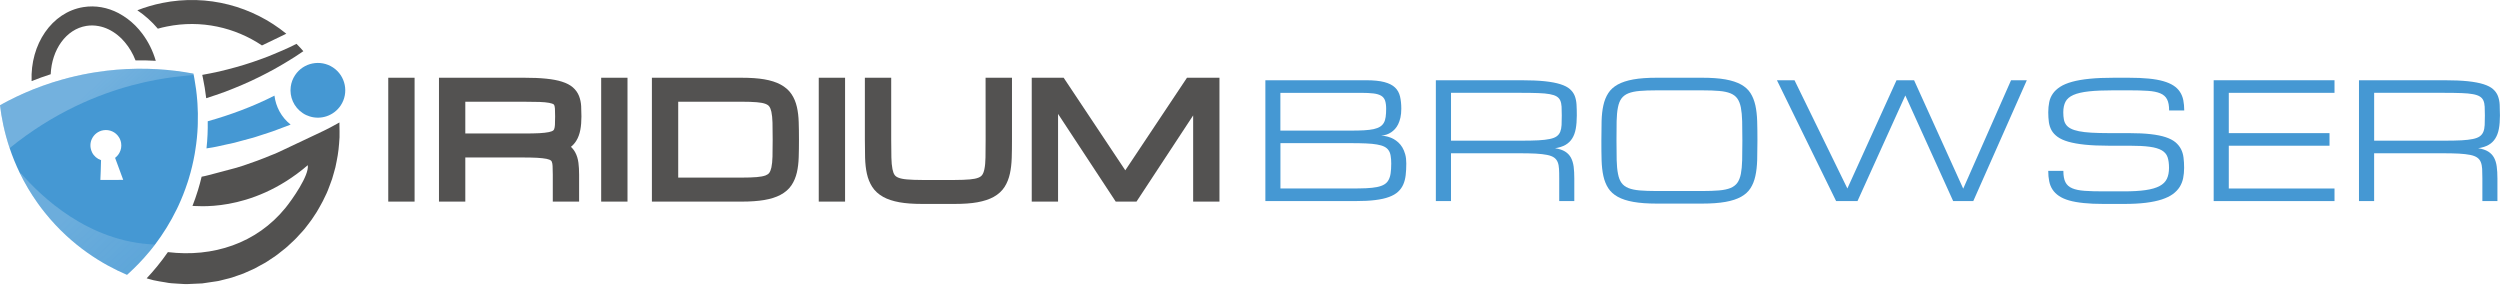
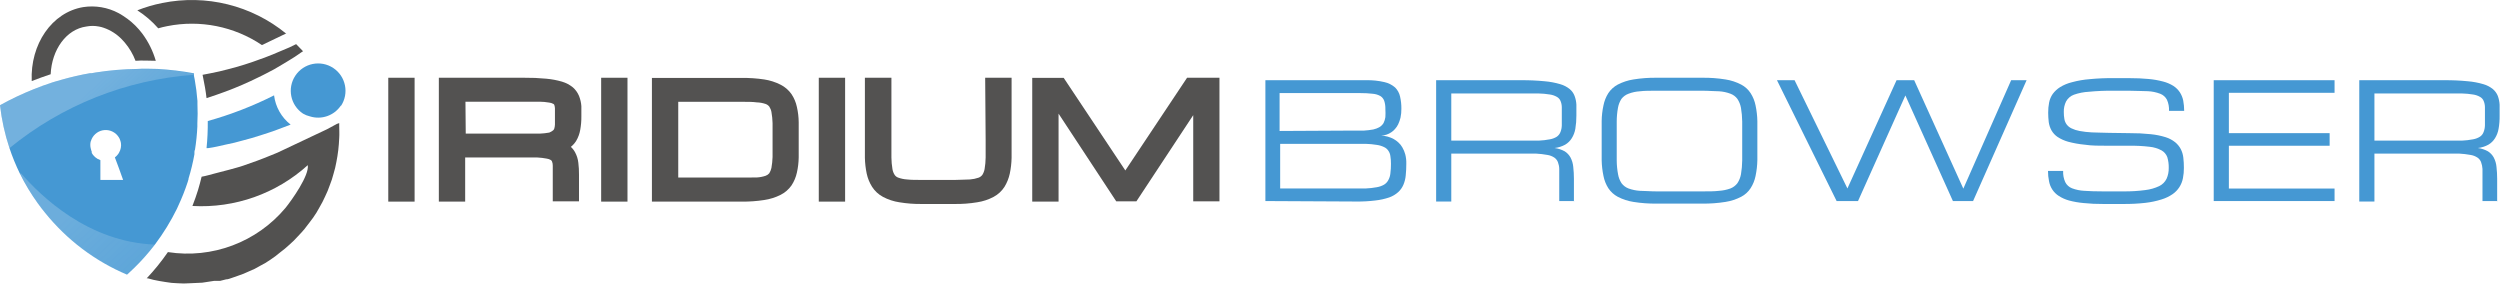
- <svg xmlns="http://www.w3.org/2000/svg" version="1.1" x="0px" y="0px" width="264px" height="30px" viewBox="0 0 264 30" enable-background="new 0 0 264 30" xml:space="preserve">
+ <svg xmlns="http://www.w3.org/2000/svg" xmlns:xlink="http://www.w3.org/1999/xlink" id="Layer_1" data-name="Layer 1" viewBox="0 0 263.99 30">
+   <defs>
+     <style>.cls-1{fill:#4598d3;}.cls-2{fill:#535251;}.cls-3{fill:#525150;}.cls-4{opacity:0.21;fill:url(#linear-gradient);}.cls-4,.cls-5{isolation:isolate;}.cls-5{opacity:0.25;fill:url(#linear-gradient-2);}</style>
+     <linearGradient id="linear-gradient" x1="26.16" y1="-8.83" x2="8.36" y2="10.15" gradientTransform="matrix(1, 0, 0, -1, 0, 32)" gradientUnits="userSpaceOnUse">
+       <stop offset="0" stop-color="#fdfdff" stop-opacity="0" />
+       <stop offset="0.91" stop-color="#fdfdff" stop-opacity="0.91" />
+       <stop offset="1" stop-color="#fdfdff" />
+     </linearGradient>
+     <linearGradient id="linear-gradient-2" x1="22.25" y1="8" x2="8.92" y2="22.22" xlink:href="#linear-gradient" />
+   </defs>
  <g id="text">
-     <g id="Text">
-       <g>
-         <path fill="#4598D3" d="M133.623,21.234V8.474h10.641c0.799,0,1.441,0.066,1.928,0.196c0.486,0.129,0.863,0.321,1.123,0.572     c0.268,0.254,0.438,0.568,0.528,0.944c0.089,0.375,0.134,0.808,0.134,1.296c0,0.354-0.031,0.667-0.092,0.938     c-0.063,0.272-0.141,0.507-0.242,0.707c-0.1,0.2-0.213,0.366-0.34,0.503c-0.128,0.135-0.257,0.248-0.389,0.336     c-0.311,0.21-0.665,0.33-1.063,0.356c0.496,0.027,0.938,0.148,1.326,0.365c0.168,0.095,0.327,0.212,0.486,0.355     c0.154,0.14,0.298,0.313,0.422,0.521c0.126,0.209,0.229,0.455,0.305,0.732c0.08,0.281,0.115,0.604,0.115,0.969     c0,0.442-0.021,0.848-0.063,1.217c-0.043,0.369-0.125,0.701-0.254,0.992c-0.127,0.295-0.31,0.551-0.549,0.772     c-0.236,0.222-0.556,0.405-0.949,0.552c-0.396,0.148-0.879,0.258-1.455,0.328c-0.571,0.074-1.258,0.107-2.057,0.107h-9.56v0.002     H133.623z M142.652,13.792c0.541,0,1.01-0.011,1.398-0.033c0.396-0.021,0.729-0.064,1.01-0.124     c0.273-0.063,0.5-0.146,0.672-0.255c0.17-0.107,0.308-0.247,0.404-0.419c0.096-0.17,0.159-0.377,0.191-0.617     c0.033-0.241,0.051-0.528,0.051-0.86c0-0.354-0.041-0.643-0.115-0.864c-0.078-0.222-0.218-0.394-0.414-0.512     c-0.201-0.119-0.473-0.2-0.813-0.241s-0.777-0.063-1.31-0.063h-8.518v3.989L142.652,13.792L142.652,13.792z M142.652,19.904     c0.619,0,1.156-0.008,1.609-0.027c0.452-0.02,0.842-0.063,1.153-0.125c0.315-0.064,0.569-0.156,0.767-0.275     c0.193-0.119,0.346-0.272,0.45-0.473c0.108-0.197,0.185-0.438,0.222-0.72c0.039-0.281,0.061-0.622,0.061-1.021     c0-0.313-0.021-0.58-0.061-0.812c-0.037-0.229-0.11-0.427-0.222-0.583c-0.104-0.157-0.257-0.284-0.45-0.381     c-0.193-0.097-0.447-0.174-0.767-0.228c-0.313-0.057-0.701-0.094-1.153-0.112c-0.453-0.021-0.99-0.031-1.609-0.031h-7.438V19.9     h7.438V19.904z" />
-         <path fill="#4598D3" d="M166.25,21.234h-1.596V18.84c0-0.386-0.004-0.72-0.021-1c-0.015-0.277-0.06-0.52-0.141-0.717     c-0.083-0.2-0.208-0.361-0.379-0.482c-0.172-0.121-0.414-0.217-0.73-0.281c-0.314-0.065-0.717-0.11-1.199-0.139     c-0.483-0.023-1.082-0.037-1.791-0.037h-7.168v5.051h-1.599V8.474h9.031c0.976,0,1.794,0.036,2.464,0.104     c0.667,0.071,1.219,0.175,1.65,0.312c0.438,0.138,0.771,0.311,1.006,0.516c0.234,0.206,0.408,0.446,0.517,0.721     c0.106,0.278,0.169,0.589,0.188,0.932c0.021,0.343,0.029,0.723,0.029,1.137c0,0.532-0.039,1-0.111,1.4     c-0.074,0.402-0.197,0.744-0.379,1.027c-0.174,0.282-0.414,0.507-0.705,0.677c-0.293,0.167-0.662,0.287-1.104,0.353     c0.44,0.066,0.797,0.186,1.063,0.351c0.268,0.167,0.473,0.384,0.615,0.646c0.145,0.27,0.237,0.584,0.289,0.949     c0.045,0.364,0.067,0.779,0.067,1.244v2.393H166.25L166.25,21.234z M153.227,14.855h7.436c0.709,0,1.309-0.013,1.789-0.037     c0.484-0.027,0.885-0.072,1.199-0.139c0.316-0.065,0.563-0.159,0.73-0.281c0.172-0.121,0.299-0.284,0.381-0.483     c0.078-0.2,0.125-0.439,0.141-0.717c0.015-0.281,0.02-0.614,0.02-1.003c0-0.359-0.005-0.67-0.02-0.929     c-0.016-0.262-0.063-0.48-0.141-0.656c-0.082-0.179-0.207-0.319-0.381-0.424c-0.169-0.105-0.415-0.188-0.73-0.244     c-0.314-0.059-0.715-0.096-1.199-0.112c-0.48-0.017-1.08-0.027-1.789-0.027h-7.436V14.855z" />
-         <path fill="#4598D3" d="M179.747,8.209c0.976,0,1.797,0.058,2.464,0.177c0.667,0.121,1.217,0.3,1.648,0.54     c0.434,0.243,0.765,0.544,0.996,0.911c0.231,0.365,0.401,0.794,0.512,1.288c0.109,0.492,0.171,1.048,0.191,1.669     c0.019,0.621,0.027,1.307,0.027,2.061c0,0.752-0.011,1.439-0.027,2.06c-0.021,0.619-0.082,1.179-0.191,1.669     c-0.108,0.495-0.278,0.924-0.512,1.288c-0.231,0.364-0.563,0.669-0.996,0.909c-0.434,0.24-0.981,0.421-1.648,0.539     c-0.667,0.119-1.488,0.18-2.464,0.18h-4.802c-0.975,0-1.795-0.061-2.461-0.18c-0.67-0.118-1.219-0.299-1.651-0.539     c-0.431-0.24-0.767-0.545-1-0.909c-0.235-0.364-0.408-0.793-0.517-1.288c-0.108-0.49-0.168-1.05-0.188-1.669     c-0.02-0.621-0.023-1.308-0.023-2.06c0-0.754,0.01-1.439,0.023-2.061c0.018-0.621,0.076-1.177,0.188-1.669     c0.106-0.494,0.281-0.923,0.517-1.288c0.233-0.367,0.567-0.668,1-0.911c0.435-0.24,0.981-0.419,1.651-0.54     c0.666-0.119,1.486-0.177,2.461-0.177H179.747z M179.747,20.172c0.706,0,1.298-0.023,1.784-0.063     c0.484-0.041,0.885-0.125,1.201-0.252c0.313-0.127,0.559-0.313,0.729-0.549c0.172-0.238,0.296-0.556,0.375-0.947     c0.075-0.396,0.123-0.877,0.137-1.449c0.014-0.575,0.021-1.26,0.021-2.056c0-0.797-0.008-1.484-0.021-2.056     c-0.015-0.573-0.063-1.058-0.137-1.449c-0.079-0.394-0.203-0.71-0.375-0.948c-0.169-0.238-0.413-0.421-0.725-0.548     c-0.314-0.127-0.713-0.212-1.197-0.252c-0.484-0.043-1.082-0.063-1.792-0.063h-4.802c-0.707,0-1.305,0.02-1.789,0.063     c-0.484,0.041-0.885,0.125-1.199,0.252c-0.316,0.127-0.559,0.311-0.732,0.548c-0.173,0.237-0.297,0.554-0.373,0.948     c-0.078,0.392-0.123,0.876-0.136,1.449c-0.009,0.572-0.015,1.259-0.015,2.056c0,0.796,0.006,1.481,0.02,2.056     c0.014,0.572,0.061,1.055,0.141,1.449c0.074,0.395,0.197,0.709,0.367,0.947c0.17,0.235,0.412,0.422,0.729,0.549     c0.313,0.127,0.714,0.211,1.199,0.252c0.483,0.039,1.081,0.063,1.788,0.063H179.747z" />
-         <path fill="#4598D3" d="M200.273,8.474h1.854l5.189,11.448l5.051-11.448h1.664l-5.652,12.76h-2.125l-5.052-11.153l-5.05,11.153     h-2.258l-6.25-12.76h1.856l5.583,11.43L200.273,8.474z" />
-         <path fill="#4598D3" d="M224.861,14.059c0.877,0,1.625,0.036,2.25,0.108c0.627,0.07,1.156,0.178,1.584,0.319     c0.429,0.144,0.771,0.319,1.025,0.53c0.254,0.211,0.448,0.452,0.59,0.722c0.139,0.27,0.229,0.57,0.27,0.904     s0.063,0.695,0.063,1.086c0,0.387-0.035,0.748-0.102,1.086c-0.072,0.34-0.193,0.648-0.372,0.933     c-0.177,0.278-0.418,0.532-0.722,0.753c-0.305,0.221-0.692,0.406-1.164,0.563c-0.469,0.152-1.036,0.271-1.7,0.353     c-0.662,0.081-1.435,0.12-2.321,0.12h-2.123c-0.8,0-1.498-0.03-2.098-0.094c-0.598-0.061-1.111-0.15-1.544-0.274     c-0.431-0.125-0.789-0.284-1.071-0.478c-0.281-0.188-0.508-0.414-0.678-0.672c-0.17-0.256-0.287-0.551-0.352-0.881     c-0.068-0.328-0.102-0.691-0.102-1.092h1.598c0,0.508,0.068,0.902,0.215,1.189c0.144,0.289,0.381,0.504,0.715,0.646     c0.332,0.144,0.768,0.231,1.308,0.271c0.539,0.039,1.21,0.057,2.009,0.057h2.125c0.932,0,1.704-0.044,2.316-0.135     c0.615-0.09,1.104-0.23,1.473-0.428c0.364-0.193,0.622-0.449,0.772-0.766c0.147-0.314,0.223-0.699,0.223-1.15     s-0.049-0.826-0.151-1.129c-0.103-0.302-0.306-0.541-0.606-0.721c-0.304-0.177-0.729-0.307-1.272-0.379     c-0.551-0.077-1.267-0.113-2.15-0.113h-2.195c-0.975,0-1.807-0.038-2.504-0.108c-0.693-0.073-1.275-0.177-1.749-0.312     c-0.47-0.135-0.845-0.305-1.129-0.508c-0.282-0.202-0.498-0.433-0.644-0.692c-0.146-0.262-0.24-0.55-0.287-0.868     c-0.043-0.319-0.065-0.663-0.065-1.036c0-0.386,0.035-0.746,0.104-1.081c0.064-0.332,0.199-0.63,0.385-0.9     c0.188-0.268,0.445-0.507,0.771-0.717c0.329-0.21,0.748-0.388,1.26-0.528c0.516-0.143,1.129-0.25,1.851-0.32     c0.722-0.073,1.563-0.107,2.541-0.107h1.597c0.797,0,1.496,0.028,2.094,0.088c0.6,0.057,1.11,0.149,1.543,0.272     c0.434,0.124,0.795,0.281,1.076,0.464c0.287,0.187,0.516,0.408,0.684,0.667c0.17,0.257,0.287,0.549,0.354,0.876     c0.063,0.327,0.1,0.688,0.1,1.088h-1.596c0-0.5-0.07-0.891-0.217-1.172c-0.143-0.284-0.379-0.495-0.714-0.635     c-0.333-0.141-0.771-0.23-1.313-0.265c-0.543-0.038-1.215-0.055-2.01-0.055H223.2c-1.06,0-1.938,0.036-2.625,0.112     c-0.685,0.076-1.228,0.202-1.628,0.379c-0.396,0.176-0.676,0.414-0.83,0.713c-0.156,0.299-0.234,0.672-0.234,1.121     c0,0.278,0.021,0.524,0.061,0.74c0.035,0.216,0.117,0.406,0.236,0.568c0.117,0.165,0.286,0.301,0.502,0.412     c0.215,0.111,0.5,0.203,0.856,0.275c0.353,0.07,0.786,0.123,1.3,0.152c0.51,0.03,1.122,0.047,1.829,0.047L224.861,14.059     L224.861,14.059z" />
-         <path fill="#4598D3" d="M233.764,21.234V8.474h12.76v1.329h-11.164v4.256h10.636v1.329h-10.636v4.518h11.164v1.328H233.764     L233.764,21.234z" />
-         <path fill="#4598D3" d="M263.734,21.234h-1.596V18.84c0-0.386-0.009-0.72-0.021-1c-0.018-0.277-0.063-0.52-0.145-0.717     c-0.08-0.2-0.205-0.361-0.379-0.482c-0.172-0.121-0.414-0.217-0.729-0.281c-0.316-0.065-0.717-0.11-1.199-0.139     c-0.482-0.023-1.082-0.037-1.789-0.037h-7.168v5.051h-1.6V8.474h9.031c0.976,0,1.797,0.036,2.463,0.104     c0.666,0.071,1.219,0.175,1.652,0.312c0.436,0.138,0.77,0.311,1.004,0.516c0.235,0.206,0.409,0.446,0.518,0.721     c0.107,0.278,0.174,0.589,0.191,0.932c0.018,0.343,0.027,0.723,0.027,1.137c0,0.532-0.036,1-0.111,1.4     c-0.074,0.402-0.201,0.744-0.38,1.027c-0.176,0.282-0.409,0.507-0.706,0.677c-0.291,0.167-0.66,0.287-1.104,0.353     c0.443,0.066,0.796,0.186,1.063,0.351c0.266,0.167,0.471,0.384,0.614,0.646c0.146,0.27,0.239,0.584,0.287,0.949     c0.047,0.364,0.071,0.779,0.071,1.244v2.393H263.734L263.734,21.234z M250.71,14.855h7.433c0.709,0,1.305-0.013,1.793-0.037     c0.481-0.027,0.883-0.072,1.198-0.139c0.316-0.065,0.56-0.159,0.729-0.281c0.173-0.121,0.298-0.284,0.38-0.483     c0.081-0.2,0.126-0.439,0.14-0.717c0.014-0.281,0.02-0.614,0.02-1.003c0-0.359-0.006-0.67-0.02-0.929     c-0.014-0.262-0.06-0.48-0.14-0.656c-0.082-0.179-0.207-0.319-0.38-0.424c-0.17-0.105-0.413-0.188-0.729-0.244     c-0.315-0.059-0.717-0.096-1.198-0.112c-0.488-0.017-1.082-0.027-1.793-0.027h-7.433V14.855z" />
-       </g>
-       <g>
-         <path fill="#535251" d="M41,8.209h2.78v13.08H41V8.209z" />
-         <path fill="#535251" d="M61.15,10.151c-0.137-0.355-0.358-0.664-0.655-0.924c-0.289-0.25-0.667-0.448-1.16-0.604     c-0.441-0.142-0.998-0.248-1.655-0.315c-0.637-0.067-1.423-0.099-2.338-0.099h-8.986v13.08h2.78v-4.66h5.958     c0.642,0,1.181,0.01,1.619,0.033c0.412,0.023,0.75,0.061,1.008,0.113c0.264,0.057,0.382,0.121,0.43,0.156     c0.056,0.039,0.092,0.088,0.121,0.151c0.045,0.11,0.073,0.271,0.082,0.451c0.013,0.25,0.021,0.545,0.021,0.896v2.858h2.778V18.43     c0-0.457-0.022-0.871-0.07-1.236c-0.053-0.414-0.167-0.784-0.338-1.1c-0.12-0.223-0.272-0.419-0.457-0.586     c0.22-0.177,0.408-0.386,0.558-0.627c0.206-0.329,0.355-0.725,0.438-1.175c0.077-0.406,0.115-0.882,0.115-1.411     c0-0.395-0.01-0.76-0.028-1.087C61.349,10.827,61.274,10.471,61.15,10.151z M49.136,10.743h6.206     c0.645,0,1.188,0.007,1.629,0.022c0.41,0.014,0.753,0.047,1.01,0.094c0.289,0.055,0.412,0.115,0.451,0.14     c0.046,0.03,0.076,0.061,0.095,0.103c0.027,0.063,0.063,0.175,0.075,0.372c0.012,0.23,0.018,0.503,0.018,0.823     c0,0.347-0.006,0.642-0.018,0.893c-0.009,0.18-0.04,0.337-0.084,0.451c-0.026,0.065-0.065,0.115-0.121,0.155     c-0.049,0.032-0.167,0.098-0.431,0.154c-0.258,0.053-0.596,0.091-1.006,0.114c-0.438,0.022-0.977,0.033-1.618,0.033h-6.206     V10.743z" />
-         <path fill="#535251" d="M63.484,8.209h2.78v13.08h-2.78V8.209z" />
-         <path fill="#535251" d="M84.152,11.296c-0.117-0.515-0.308-0.97-0.57-1.357c-0.275-0.411-0.667-0.751-1.161-1.017     c-0.461-0.247-1.041-0.431-1.722-0.547c-0.647-0.111-1.452-0.165-2.382-0.165h-9.476v13.08h9.476c0.93,0,1.734-0.058,2.382-0.168     c0.682-0.116,1.261-0.298,1.722-0.546c0.495-0.264,0.886-0.604,1.161-1.016c0.262-0.391,0.453-0.848,0.57-1.356     c0.109-0.479,0.175-1.019,0.192-1.604c0.019-0.556,0.027-1.17,0.027-1.849s-0.008-1.294-0.027-1.849     C84.327,12.314,84.261,11.774,84.152,11.296z M78.317,18.755h-6.698v-8.013h6.698c0.636,0,1.17,0.017,1.597,0.053     c0.386,0.03,0.699,0.089,0.931,0.177c0.175,0.067,0.301,0.153,0.381,0.263c0.099,0.13,0.18,0.329,0.233,0.574     c0.065,0.305,0.104,0.69,0.117,1.15c0.012,0.5,0.018,1.097,0.018,1.79c0,0.692-0.006,1.29-0.018,1.787     c-0.013,0.461-0.052,0.848-0.117,1.151c-0.054,0.246-0.134,0.442-0.233,0.576c-0.081,0.106-0.206,0.192-0.381,0.262     c-0.232,0.084-0.546,0.146-0.935,0.177C79.482,18.738,78.945,18.755,78.317,18.755z" />
-         <rect x="86.46" y="8.209" fill="#535251" width="2.779" height="13.08" />
-         <path fill="#535251" d="M104.083,14.75c0,0.731-0.005,1.357-0.015,1.883c-0.009,0.487-0.045,0.896-0.113,1.219     c-0.053,0.271-0.135,0.483-0.238,0.623c-0.086,0.119-0.214,0.213-0.388,0.284c-0.227,0.093-0.534,0.154-0.915,0.187     c-0.43,0.037-0.965,0.059-1.595,0.059h-3.447c-0.632,0-1.169-0.021-1.596-0.059c-0.379-0.03-0.688-0.094-0.918-0.188     c-0.174-0.07-0.299-0.162-0.382-0.277c-0.101-0.142-0.181-0.354-0.232-0.625c-0.066-0.324-0.102-0.732-0.114-1.226     c-0.013-0.524-0.019-1.15-0.019-1.88V8.21h-2.78v6.54c0,0.7,0.007,1.34,0.022,1.916c0.019,0.613,0.08,1.173,0.188,1.665     c0.115,0.528,0.307,1,0.565,1.403c0.275,0.427,0.663,0.781,1.155,1.055c0.46,0.258,1.042,0.449,1.726,0.572     c0.651,0.117,1.453,0.174,2.387,0.174h3.447c0.935,0,1.738-0.057,2.389-0.174c0.686-0.125,1.265-0.314,1.726-0.572     c0.492-0.273,0.879-0.629,1.153-1.059c0.254-0.401,0.442-0.871,0.558-1.399c0.108-0.494,0.172-1.052,0.192-1.659     c0.019-0.581,0.026-1.221,0.026-1.922V8.21h-2.788L104.083,14.75z" />
-         <path fill="#535251" d="M125.345,8.209l-6.514,9.777l-6.509-9.777h-3.371v13.08h2.78v-9.26l6.089,9.26h2.195l5.982-9.1v9.1h2.778     V8.209H125.345z" />
-       </g>
+     <g id="Text-2" data-name="Text">
+       <path class="cls-1" d="M133.62,21.23V8.47h10.64a7.66,7.66,0,0,1,1.93.2,2.55,2.55,0,0,1,1.13.57,1.93,1.93,0,0,1,.52.95,5.48,5.48,0,0,1,.14,1.29,4.35,4.35,0,0,1-.09.94,3.66,3.66,0,0,1-.25.71,2.09,2.09,0,0,1-.34.5,1.76,1.76,0,0,1-.39.34,2,2,0,0,1-1.06.35,3,3,0,0,1,1.33.37,2.55,2.55,0,0,1,.48.35,2,2,0,0,1,.42.52,2.94,2.94,0,0,1,.31.74,3.52,3.52,0,0,1,.11,1,11.32,11.32,0,0,1-.06,1.22,3.27,3.27,0,0,1-.25,1,2.22,2.22,0,0,1-.55.77,2.81,2.81,0,0,1-.95.56,6.94,6.94,0,0,1-1.46.32,15.15,15.15,0,0,1-2,.11Zm9-7.44c.54,0,1,0,1.4,0a7.8,7.8,0,0,0,1-.12,2.34,2.34,0,0,0,.67-.26,1.27,1.27,0,0,0,.41-.42,2.06,2.06,0,0,0,.19-.62,6.87,6.87,0,0,0,0-.86,2.58,2.58,0,0,0-.12-.86,1,1,0,0,0-.41-.51,2,2,0,0,0-.81-.24,11.33,11.33,0,0,0-1.31-.07h-8.52v4Zm0,6.11c.62,0,1.16,0,1.61,0a8,8,0,0,0,1.15-.13,2.31,2.31,0,0,0,.77-.27,1.22,1.22,0,0,0,.45-.48,1.8,1.8,0,0,0,.22-.72,7.36,7.36,0,0,0,.06-1,4.79,4.79,0,0,0-.06-.81,1.26,1.26,0,0,0-.22-.58,1.06,1.06,0,0,0-.45-.38,2.52,2.52,0,0,0-.77-.23,8.32,8.32,0,0,0-1.15-.11c-.45,0-1,0-1.61,0h-7.44V19.9Z" transform="translate(0 0)" />
+       <path class="cls-1" d="M166.25,21.23h-1.6V18.84c0-.39,0-.72,0-1a2.14,2.14,0,0,0-.14-.72,1.06,1.06,0,0,0-.38-.48,1.85,1.85,0,0,0-.73-.28,9.5,9.5,0,0,0-1.2-.14c-.48,0-1.08,0-1.79,0h-7.16v5.06h-1.6V8.47h9a24.07,24.07,0,0,1,2.46.11,8.25,8.25,0,0,1,1.65.31,2.8,2.8,0,0,1,1,.52,1.73,1.73,0,0,1,.51.72,3,3,0,0,1,.19.93q0,.51,0,1.14a8.2,8.2,0,0,1-.11,1.4,2.74,2.74,0,0,1-.38,1,2,2,0,0,1-.7.68,3.09,3.09,0,0,1-1.11.35,3.05,3.05,0,0,1,1.07.35,1.8,1.8,0,0,1,.61.65,2.65,2.65,0,0,1,.29,1,11.25,11.25,0,0,1,.07,1.24v2.4h0Zm-13-6.38h7.43c.71,0,1.31,0,1.79,0a8,8,0,0,0,1.2-.14,2,2,0,0,0,.73-.28,1.09,1.09,0,0,0,.38-.49,2,2,0,0,0,.14-.71c0-.28,0-.62,0-1s0-.67,0-.92a1.75,1.75,0,0,0-.14-.66.86.86,0,0,0-.38-.42,2.06,2.06,0,0,0-.73-.25,8.51,8.51,0,0,0-1.2-.11c-.48,0-1.08,0-1.79,0h-7.43Z" transform="translate(0 0)" />
+       <path class="cls-1" d="M179.75,8.21a14.24,14.24,0,0,1,2.46.18,5.32,5.32,0,0,1,1.65.54,2.65,2.65,0,0,1,1,.91,3.75,3.75,0,0,1,.52,1.29,8.92,8.92,0,0,1,.19,1.66c0,.62,0,1.31,0,2.06s0,1.44,0,2.06a9,9,0,0,1-.19,1.67,3.75,3.75,0,0,1-.52,1.29,2.65,2.65,0,0,1-1,.91,5.42,5.42,0,0,1-1.65.54,14.24,14.24,0,0,1-2.46.18h-4.81a14.24,14.24,0,0,1-2.46-.18,5.32,5.32,0,0,1-1.65-.54,2.76,2.76,0,0,1-1-.91,3.75,3.75,0,0,1-.51-1.29,9,9,0,0,1-.19-1.67c0-.62,0-1.3,0-2.06s0-1.43,0-2.06a8.15,8.15,0,0,1,.19-1.66,3.75,3.75,0,0,1,.51-1.29,2.76,2.76,0,0,1,1-.91,5.42,5.42,0,0,1,1.65-.54,14.24,14.24,0,0,1,2.46-.18Zm0,12c.7,0,1.29,0,1.78-.06a4.42,4.42,0,0,0,1.2-.25,1.72,1.72,0,0,0,.73-.55,2.52,2.52,0,0,0,.38-.95,9.26,9.26,0,0,0,.13-1.45c0-.57,0-1.26,0-2.05s0-1.49,0-2.06a9.26,9.26,0,0,0-.13-1.45,2.52,2.52,0,0,0-.38-.95,1.6,1.6,0,0,0-.72-.54,4.12,4.12,0,0,0-1.2-.26c-.49,0-1.08-.06-1.79-.06h-4.81c-.7,0-1.3,0-1.78.06a4,4,0,0,0-1.2.26,1.66,1.66,0,0,0-.74.54,2.52,2.52,0,0,0-.37.95,8.19,8.19,0,0,0-.13,1.45c0,.57,0,1.26,0,2.06s0,1.48,0,2.05a8.09,8.09,0,0,0,.14,1.45,2.45,2.45,0,0,0,.37.95,1.66,1.66,0,0,0,.73.55,4.33,4.33,0,0,0,1.2.25c.48,0,1.08.06,1.78.06Z" transform="translate(0 0)" />
+       <path class="cls-1" d="M200.27,8.47h1.86l5.19,11.45,5.05-11.45H214l-5.65,12.76h-2.13L201.2,10.08l-5,11.15h-2.26L187.64,8.47h1.86l5.58,11.43Z" transform="translate(0 0)" />
+       <path class="cls-1" d="M224.86,14.06a20.34,20.34,0,0,1,2.25.11,7.81,7.81,0,0,1,1.58.32,3.1,3.1,0,0,1,1,.53,2.37,2.37,0,0,1,.59.72,2.62,2.62,0,0,1,.27.9,9.3,9.3,0,0,1,.06,1.09,5.29,5.29,0,0,1-.1,1.08,2.64,2.64,0,0,1-1.09,1.69,4.25,4.25,0,0,1-1.17.56,9.12,9.12,0,0,1-1.7.36,19.52,19.52,0,0,1-2.32.12h-2.12a18.47,18.47,0,0,1-2.1-.1,9.18,9.18,0,0,1-1.54-.27,4,4,0,0,1-1.07-.48,2.29,2.29,0,0,1-.68-.67,2.36,2.36,0,0,1-.35-.88,5.22,5.22,0,0,1-.11-1.09h1.6a2.56,2.56,0,0,0,.22,1.18,1.34,1.34,0,0,0,.71.65,4.23,4.23,0,0,0,1.31.27q.81.06,2,.06h2.12a16.25,16.25,0,0,0,2.32-.14,4.79,4.79,0,0,0,1.47-.42,1.69,1.69,0,0,0,.77-.77,2.65,2.65,0,0,0,.23-1.15,3.64,3.64,0,0,0-.15-1.13,1.37,1.37,0,0,0-.61-.72A3.35,3.35,0,0,0,227,15.5a15.78,15.78,0,0,0-2.15-.11h-2.2c-1,0-1.8,0-2.5-.11a10.74,10.74,0,0,1-1.75-.31,4,4,0,0,1-1.13-.51,2.08,2.08,0,0,1-.64-.69,2.48,2.48,0,0,1-.29-.87,8.33,8.33,0,0,1-.06-1,5.35,5.35,0,0,1,.1-1.08,2.4,2.4,0,0,1,.38-.9,2.87,2.87,0,0,1,.78-.72,4.39,4.39,0,0,1,1.26-.52,10.06,10.06,0,0,1,1.85-.32,23.51,23.51,0,0,1,2.54-.11h1.59q1.2,0,2.1.09a9.18,9.18,0,0,1,1.54.27,3.89,3.89,0,0,1,1.08.46,2.41,2.41,0,0,1,.68.67,2.55,2.55,0,0,1,.36.88,6,6,0,0,1,.1,1.09h-1.6a2.56,2.56,0,0,0-.22-1.18,1.34,1.34,0,0,0-.71-.63,4.23,4.23,0,0,0-1.31-.27c-.55,0-1.22-.05-2-.05H223.2a24,24,0,0,0-2.63.11A5.68,5.68,0,0,0,219,10a1.56,1.56,0,0,0-.83.71,2.35,2.35,0,0,0-.24,1.12,4,4,0,0,0,.06.74,1.33,1.33,0,0,0,.24.57,1.36,1.36,0,0,0,.5.41,3.33,3.33,0,0,0,.86.28,9.56,9.56,0,0,0,1.3.15c.51,0,1.12.05,1.83.05Z" transform="translate(0 0)" />
+       <path class="cls-1" d="M233.76,21.23V8.47h12.76V9.8H235.36v4.26H246v1.33H235.36v4.52h11.16v1.32Z" transform="translate(0 0)" />
+       <path class="cls-1" d="M263.73,21.23h-1.59V18.84c0-.39,0-.72,0-1a2.41,2.41,0,0,0-.15-.72,1,1,0,0,0-.38-.48,1.85,1.85,0,0,0-.73-.28,9.54,9.54,0,0,0-1.19-.14c-.49,0-1.09,0-1.79,0h-7.17v5.06h-1.6V8.47h9a23.79,23.79,0,0,1,2.46.11,8.25,8.25,0,0,1,1.65.31,2.8,2.8,0,0,1,1,.52,1.85,1.85,0,0,1,.52.72,3.26,3.26,0,0,1,.19.93c0,.34,0,.72,0,1.14a7.29,7.29,0,0,1-.11,1.4,2.74,2.74,0,0,1-.38,1,2,2,0,0,1-.7.68,3,3,0,0,1-1.11.35,3,3,0,0,1,1.07.35,1.8,1.8,0,0,1,.61.65,2.65,2.65,0,0,1,.29,1,11.25,11.25,0,0,1,.07,1.24v2.4h0Zm-13-6.38h7.43q1.07,0,1.8,0a8,8,0,0,0,1.19-.14,2,2,0,0,0,.73-.28,1,1,0,0,0,.38-.49,2,2,0,0,0,.14-.71c0-.28,0-.62,0-1s0-.67,0-.92a1.75,1.75,0,0,0-.14-.66.86.86,0,0,0-.38-.42,2.06,2.06,0,0,0-.73-.25,8.5,8.5,0,0,0-1.19-.11q-.74,0-1.8,0h-7.43Z" transform="translate(0 0)" />
+       <path class="cls-2" d="M41,8.21h2.78V21.29H41Z" transform="translate(0 0)" />
+       <path class="cls-2" d="M61.15,10.15a2.46,2.46,0,0,0-.65-.92,3.33,3.33,0,0,0-1.16-.61,8.81,8.81,0,0,0-1.66-.31,22.17,22.17,0,0,0-2.34-.1h-9V21.29h2.78V16.63h6q1,0,1.62,0a7,7,0,0,1,1,.12,1.14,1.14,0,0,1,.43.15.35.35,0,0,1,.12.15,1.13,1.13,0,0,1,.08.45q0,.38,0,.9v2.86h2.77V18.43a9.33,9.33,0,0,0-.07-1.24,3,3,0,0,0-.34-1.1,2.11,2.11,0,0,0-.45-.58,2.59,2.59,0,0,0,.56-.63,3.39,3.39,0,0,0,.43-1.17,7.53,7.53,0,0,0,.12-1.42c0-.39,0-.76,0-1.08A3.57,3.57,0,0,0,61.15,10.15Zm-12,.59h6.2c.65,0,1.19,0,1.63,0a6.38,6.38,0,0,1,1,.09,1.15,1.15,0,0,1,.45.14.24.24,0,0,1,.1.1,1.31,1.31,0,0,1,.07.37c0,.23,0,.51,0,.83s0,.64,0,.89a1.66,1.66,0,0,1-.08.45.4.4,0,0,1-.12.16A1.5,1.5,0,0,1,58,14a7.39,7.39,0,0,1-1,.11c-.44,0-1,0-1.62,0h-6.2Z" transform="translate(0 0)" />
+       <path class="cls-2" d="M63.48,8.21h2.78V21.29H63.48Z" transform="translate(0 0)" />
+       <path class="cls-2" d="M84.15,11.3a3.88,3.88,0,0,0-.57-1.36,3.14,3.14,0,0,0-1.16-1,5.7,5.7,0,0,0-1.72-.55,14.67,14.67,0,0,0-2.38-.16H68.84V21.29h9.48a14.55,14.55,0,0,0,2.38-.17,5.71,5.71,0,0,0,1.72-.54,3.14,3.14,0,0,0,1.16-1,4,4,0,0,0,.57-1.36,7.8,7.8,0,0,0,.19-1.6c0-.56,0-1.17,0-1.85s0-1.29,0-1.85A7.63,7.63,0,0,0,84.15,11.3Zm-5.83,7.45h-6.7v-8h6.7c.63,0,1.17,0,1.59.06a3.16,3.16,0,0,1,.94.17.87.87,0,0,1,.38.27,1.53,1.53,0,0,1,.23.57A7.83,7.83,0,0,1,81.58,13c0,.5,0,1.1,0,1.79s0,1.29,0,1.79a8,8,0,0,1-.12,1.15,1.82,1.82,0,0,1-.23.57.91.91,0,0,1-.38.26,3.48,3.48,0,0,1-.94.18C79.48,18.74,78.94,18.75,78.32,18.75Z" transform="translate(0 0)" />
+       <rect class="cls-2" x="86.46" y="8.21" width="2.78" height="13.08" />
+       <path class="cls-2" d="M104.08,14.75c0,.73,0,1.36,0,1.88a7.62,7.62,0,0,1-.11,1.22,1.74,1.74,0,0,1-.24.62.91.91,0,0,1-.39.29,3.58,3.58,0,0,1-.92.19c-.43,0-1,.05-1.59.05H97.37c-.63,0-1.17,0-1.59-.05a3.28,3.28,0,0,1-.92-.19.76.76,0,0,1-.38-.28,1.57,1.57,0,0,1-.24-.62,7.88,7.88,0,0,1-.11-1.23c0-.52,0-1.15,0-1.88V8.21H91.33v6.54c0,.7,0,1.34,0,1.92a9,9,0,0,0,.19,1.66,4.29,4.29,0,0,0,.57,1.4,3.1,3.1,0,0,0,1.15,1.06,5.41,5.41,0,0,0,1.73.57,13.42,13.42,0,0,0,2.38.18h3.45a13.46,13.46,0,0,0,2.39-.18,5.41,5.41,0,0,0,1.73-.57,3.1,3.1,0,0,0,1.15-1.06,4.51,4.51,0,0,0,.56-1.4,9,9,0,0,0,.19-1.66q0-.87,0-1.92V8.21h-2.79Z" transform="translate(0 0)" />
+       <path class="cls-2" d="M125.35,8.21,118.83,18l-6.51-9.78H109V21.29h2.78V12l6.09,9.26H120l6-9.1v9.1h2.77V8.21Z" transform="translate(0 0)" />
    </g>
  </g>
  <g id="icon">
    <g id="Large">
-       <path fill="#4598D3" d="M20.854,10.958c-0.006-0.114-0.016-0.227-0.025-0.337c-0.062-0.824-0.168-1.586-0.293-2.273    c-0.02-0.106-0.038-0.212-0.057-0.314c-0.01-0.043-0.017-0.088-0.027-0.131c-0.01-0.044-0.021-0.087-0.027-0.129    c-1.272-0.239-2.549-0.393-3.83-0.468c-0.711-0.041-1.427-0.057-2.138-0.046C13,7.278,11.539,7.401,10.084,7.633    C9.929,7.654,9.775,7.679,9.623,7.707c-0.056,0.009-0.115,0.019-0.17,0.031C8.449,7.917,7.458,8.146,6.486,8.425    c-0.211,0.059-0.422,0.12-0.631,0.188c-0.119,0.034-0.24,0.072-0.357,0.109C4.813,8.94,4.146,9.185,3.482,9.448    C2.291,9.926,1.13,10.482,0,11.111c0.153,1.29,0.453,2.842,1.018,4.528c0.289,0.861,0.646,1.752,1.091,2.666    c0,0.002,0.004,0.008,0.005,0.01C2.623,19.359,3.244,20.421,4,21.48c0.25,0.349,0.505,0.685,0.766,1.008    c2.818,3.505,6.14,5.468,8.647,6.535c0.019-0.02,0.037-0.033,0.056-0.051c0.044-0.041,0.089-0.082,0.134-0.121    c0.692-0.631,1.431-1.383,2.168-2.271c0.055-0.068,0.114-0.137,0.169-0.206c0.043-0.052,0.085-0.106,0.128-0.16    c0.1-0.129,0.203-0.257,0.303-0.388c0.82-1.083,1.613-2.331,2.308-3.76c0.049-0.104,0.097-0.203,0.146-0.305    c0.364-0.785,0.699-1.625,0.991-2.521c0.032-0.102,0.064-0.2,0.098-0.307c0.006-0.021,0.012-0.039,0.018-0.059v-0.003    c0.269-0.875,0.47-1.731,0.618-2.563c0.007-0.045,0.017-0.098,0.025-0.144c0.021-0.11,0.039-0.226,0.053-0.338    c0.138-0.842,0.213-1.655,0.249-2.434c0.005-0.116,0.011-0.232,0.01-0.346C20.913,12.318,20.895,11.62,20.854,10.958z     M9.723,16.09c-0.039-0.074-0.07-0.154-0.096-0.238c-0.024-0.074-0.042-0.148-0.056-0.229c-0.036-0.224-0.027-0.446,0.023-0.653    c0.023-0.101,0.056-0.194,0.102-0.286c0.215-0.476,0.661-0.839,1.22-0.931c0.666-0.108,1.305,0.198,1.641,0.735    c0.06,0.09,0.11,0.19,0.147,0.293c0.038,0.1,0.067,0.207,0.085,0.316c0.062,0.38-0.011,0.745-0.185,1.053    c-0.049,0.091-0.108,0.172-0.171,0.25c-0.083,0.102-0.177,0.19-0.279,0.27l0.435,1.178l0.423,1.148l-2.414,0.007l0.038-0.915    l0.034-1.175c-0.409-0.14-0.752-0.429-0.946-0.819L9.723,16.09z" />
-       <path fill="#525150" d="M14.502,1.086c0.835-0.328,1.709-0.585,2.618-0.77c4.813-0.975,9.57,0.358,13.113,3.245l-0.074,0.036    l-2.495,1.202c-2.849-1.907-6.423-2.732-10.043-2c-0.323,0.064-0.641,0.14-0.953,0.229C16.025,2.27,15.295,1.617,14.502,1.086z" />
-       <path fill="#525150" d="M32.033,5.406c-0.075,0.051-0.153,0.103-0.229,0.154c-0.222,0.145-0.443,0.303-0.673,0.449    c-0.233,0.142-0.468,0.29-0.708,0.438c-0.157,0.097-0.312,0.195-0.478,0.29c-0.332,0.194-0.677,0.386-1.025,0.589    c-0.262,0.148-0.529,0.276-0.798,0.423c-0.27,0.132-0.541,0.287-0.821,0.416c-1.107,0.552-2.289,1.051-3.515,1.52    c-0.659,0.239-1.331,0.471-2.01,0.686c-0.091-0.776-0.212-1.483-0.343-2.108l-0.075-0.355c0.597-0.106,1.192-0.227,1.779-0.356    c1.205-0.287,2.38-0.607,3.504-0.986c0.284-0.089,0.555-0.201,0.831-0.292c0.271-0.103,0.548-0.195,0.813-0.302    c0.2-0.083,0.403-0.166,0.598-0.245c0.325-0.129,0.639-0.259,0.946-0.4c0.249-0.113,0.493-0.225,0.737-0.332    c0.24-0.114,0.47-0.232,0.707-0.348c0.011-0.005,0.02-0.01,0.036-0.018c0.146,0.144,0.285,0.291,0.422,0.436    C31.834,5.174,31.935,5.287,32.033,5.406z" />
-       <path fill="#525150" d="M35.575,13.081c-0.231,0.121-0.466,0.252-0.692,0.377c-0.226,0.122-0.446,0.237-0.674,0.341l-1.401,0.664    l-2.805,1.325l-0.7,0.328c-0.226,0.108-0.476,0.196-0.711,0.292c-0.478,0.188-0.947,0.395-1.436,0.566l-1.462,0.514    c-0.483,0.172-0.983,0.296-1.482,0.428l-1.5,0.398c-0.478,0.119-0.938,0.263-1.42,0.347c-0.11,0.464-0.237,0.935-0.382,1.409    c-0.179,0.582-0.375,1.142-0.586,1.683c0.034-0.088,6.092,0.919,12.178-4.31c0.167,1.074-1.678,3.675-2.354,4.506    c-3.069,3.773-7.68,5.244-12.419,4.674c-0.737,1.063-1.503,1.982-2.243,2.768c0.042,0.014,0.082,0.021,0.121,0.037l0.6,0.163    c0.419,0.099,0.85,0.155,1.271,0.228c0.421,0.095,0.851,0.106,1.282,0.135c0.432,0.021,0.857,0.072,1.293,0.033l1.303-0.059    l1.247-0.185l0.313-0.046c0.061-0.014,0.085-0.008,0.174-0.031l0.155-0.037l0.626-0.158c0.208-0.054,0.419-0.096,0.625-0.164    l0.609-0.211l0.605-0.213l0.589-0.263l0.587-0.263c0.19-0.103,0.376-0.205,0.566-0.311l0.564-0.307    c0.186-0.104,0.359-0.237,0.542-0.354c0.358-0.232,0.718-0.468,1.043-0.748c0.34-0.263,0.682-0.521,0.987-0.828    c0.318-0.291,0.642-0.584,0.912-0.898l0.428-0.462l0.104-0.117l0.114-0.133c0.066-0.082,0.134-0.167,0.198-0.253    c0.252-0.342,0.531-0.67,0.754-1.032l0.353-0.536c0.113-0.182,0.217-0.374,0.322-0.561c0.225-0.371,0.405-0.754,0.585-1.133    c0.188-0.361,0.354-0.803,0.492-1.187l0.219-0.599c0.063-0.201,0.117-0.412,0.18-0.619l0.17-0.617l0.127-0.621    c0.093-0.402,0.148-0.846,0.205-1.266c0.059-0.428,0.065-0.833,0.103-1.271c0.014-0.417-0.004-0.854-0.01-1.273l-0.001-0.298    L35.575,13.081z" />
-       <path fill="#4598D3" d="M30.691,13.159c-0.483,0.194-0.978,0.358-1.464,0.551c-0.584,0.232-1.187,0.399-1.775,0.6    c-0.591,0.207-1.203,0.361-1.804,0.52l-0.901,0.245l-0.916,0.199c-0.607,0.14-1.23,0.283-1.844,0.367l-0.181,0.029    c0.108-1.005,0.145-1.963,0.13-2.863c2.372-0.667,4.772-1.55,7.047-2.708C29.125,11.273,29.712,12.384,30.691,13.159z" />
-       <path fill="#4598D3" d="M35.979,11.135c-0.732,1.096-2.079,1.537-3.273,1.159c-0.254-0.077-0.504-0.191-0.735-0.348    c-0.956-0.637-1.412-1.735-1.268-2.797c0.057-0.42,0.205-0.835,0.457-1.21c0.88-1.331,2.678-1.691,4.008-0.812    C36.498,8.011,36.86,9.805,35.979,11.135z" />
-       <path fill="#525150" d="M16.449,6.422c-0.711-0.042-1.427-0.057-2.138-0.047C14.029,5.65,13.642,5,13.182,4.459    c-0.098-0.12-0.201-0.233-0.31-0.342c-0.568-0.575-1.227-0.997-1.933-1.229c-0.166-0.054-0.333-0.097-0.504-0.129    C10.007,2.675,9.56,2.663,9.116,2.736C6.973,3.087,5.469,5.239,5.354,7.839C4.669,8.057,4.002,8.302,3.338,8.564    C3.181,4.679,5.465,1.296,8.792,0.752c1.292-0.211,2.575,0.036,3.718,0.631c0.172,0.09,0.338,0.187,0.501,0.293    c0.61,0.384,1.173,0.872,1.669,1.447c0.116,0.135,0.229,0.277,0.338,0.422C15.643,4.372,16.138,5.346,16.449,6.422z" />
-       <linearGradient id="SVGID_1_" gradientUnits="userSpaceOnUse" x1="26.156" y1="40.831" x2="8.361" y2="21.85">
-         <stop offset="0" style="stop-color:#FDFDFF;stop-opacity:0" />
-         <stop offset="0.91" style="stop-color:#FDFDFF;stop-opacity:0.91" />
-         <stop offset="1" style="stop-color:#FDFDFF" />
-       </linearGradient>
-       <path opacity="0.21" fill="url(#SVGID_1_)" enable-background="new    " d="M16.371,25.826c-0.1,0.131-0.203,0.259-0.303,0.388    c-0.042,0.052-0.085,0.106-0.128,0.16c-0.055,0.069-0.114,0.138-0.169,0.206c-0.737,0.889-1.476,1.641-2.168,2.271    c-0.044,0.039-0.089,0.08-0.134,0.121c-0.019,0.019-0.037,0.031-0.056,0.051c-2.507-1.067-5.83-3.03-8.647-6.535    c-0.261-0.323-0.515-0.66-0.766-1.01c-0.756-1.06-1.377-2.119-1.886-3.164c0.018,0,0.037,0.002,0.055,0.002    c0.022,0.006,0.041,0.009,0.063,0.015C4.314,20.68,9.248,25.555,16.371,25.826z" />
-       <linearGradient id="SVGID_2_" gradientUnits="userSpaceOnUse" x1="22.249" y1="24.002" x2="8.918" y2="9.782">
-         <stop offset="0" style="stop-color:#FDFDFF;stop-opacity:0" />
-         <stop offset="0.91" style="stop-color:#FDFDFF;stop-opacity:0.91" />
-         <stop offset="1" style="stop-color:#FDFDFF" />
-       </linearGradient>
-       <path opacity="0.25" fill="url(#SVGID_2_)" enable-background="new    " d="M20.451,7.902c-0.749,0.21-10.058,0.142-19.433,7.737    C0.453,13.953,0.153,12.4,0,11.111c1.13-0.629,2.291-1.185,3.482-1.663C4.146,9.185,4.813,8.94,5.498,8.722    c0.118-0.037,0.238-0.075,0.357-0.109c0.209-0.067,0.42-0.129,0.631-0.188c0.973-0.28,1.963-0.508,2.967-0.688    c0.055-0.012,0.114-0.021,0.17-0.031c0.152-0.028,0.306-0.053,0.459-0.075c1.455-0.232,2.916-0.355,4.373-0.373    c0.711-0.01,1.427,0.006,2.138,0.046c1.281,0.075,2.558,0.229,3.83,0.468C20.43,7.815,20.441,7.858,20.451,7.902z" />
+       <path class="cls-1" d="M20.85,11c0-.12,0-.23,0-.34a22.57,22.57,0,0,0-.29-2.27L20.48,8l0-.13a.51.51,0,0,1,0-.13,31.25,31.25,0,0,0-3.83-.46c-.72,0-1.43-.06-2.14,0a30.82,30.82,0,0,0-4.38.37l-.46.08-.17,0a29.57,29.57,0,0,0-3,.69l-.63.18-.36.11c-.69.22-1.35.47-2,.73A30.77,30.77,0,0,0,0,11.11a22.25,22.25,0,0,0,1,4.53,22.1,22.1,0,0,0,1.09,2.67h0A22.14,22.14,0,0,0,4,21.48c.25.35.51.68.77,1A22.24,22.24,0,0,0,13.41,29l.06-.05.13-.12a21.78,21.78,0,0,0,2.17-2.27l.17-.21.13-.16.3-.38a23.62,23.62,0,0,0,2.31-3.76c.05-.11.1-.21.14-.31a22.42,22.42,0,0,0,1-2.52l.09-.31a.14.14,0,0,0,0-.06h0a21.58,21.58,0,0,0,.62-2.56.77.77,0,0,0,0-.15c0-.11,0-.22.06-.33a21.72,21.72,0,0,0,.25-2.44c0-.11,0-.23,0-.34A20.42,20.42,0,0,0,20.85,11ZM9.72,16.09a.85.85,0,0,1-.09-.24,1.55,1.55,0,0,1-.06-.23,1.58,1.58,0,0,1,0-.65,1.72,1.72,0,0,1,.11-.29,1.63,1.63,0,0,1,2.86-.19,1.11,1.11,0,0,1,.14.29,1.68,1.68,0,0,1,.09.32,1.57,1.57,0,0,1-.19,1,1,1,0,0,1-.17.25,1.44,1.44,0,0,1-.28.27l.44,1.18L13,19H10.6l0-.91,0-1.18a1.67,1.67,0,0,1-.95-.82Z" transform="translate(0 0)" />
+       <path class="cls-3" d="M14.5,1.09A15.22,15.22,0,0,1,17.12.32,15.72,15.72,0,0,1,30.23,3.56l-.07,0-2.5,1.2a13.26,13.26,0,0,0-10-2c-.32.06-.64.14-.95.23A10.45,10.45,0,0,0,14.5,1.09Z" transform="translate(0 0)" />
+       <path class="cls-3" d="M32,5.41l-.23.15L31.13,6l-.71.44-.48.29-1,.59-.8.42c-.27.13-.54.29-.82.41a36,36,0,0,1-3.51,1.52c-.66.24-1.33.48-2,.69-.09-.78-.22-1.48-.35-2.11l-.07-.35c.59-.11,1.19-.23,1.78-.36,1.2-.29,2.38-.61,3.5-1,.28-.09.56-.21.83-.3s.55-.19.81-.3l.6-.24.95-.4L30.57,5l.7-.34,0,0,.42.43Z" transform="translate(0 0)" />
+       <path class="cls-3" d="M35.58,13.08c-.24.12-.47.25-.7.38s-.44.24-.67.34l-1.4.66L30,15.79l-.7.33c-.22.1-.47.19-.71.29-.48.19-.95.39-1.43.56l-1.47.52c-.48.17-1,.29-1.48.43l-1.5.39c-.48.12-.94.27-1.42.35-.11.47-.24.94-.38,1.41s-.38,1.14-.59,1.68A16.73,16.73,0,0,0,32.5,17.44c.17,1.08-1.68,3.68-2.35,4.51a13.49,13.49,0,0,1-12.42,4.67,23.18,23.18,0,0,1-2.24,2.77l.12,0,.6.16c.42.1.85.16,1.27.23a7.82,7.82,0,0,0,1.28.13,8,8,0,0,0,1.29,0l1.31-.06,1.24-.19.32,0,.17,0,.15,0,.63-.16c.21,0,.42-.09.63-.16l.6-.21.61-.22.59-.26.59-.26.56-.31.57-.31c.18-.1.35-.24.54-.35a9.82,9.82,0,0,0,1-.75,11.15,11.15,0,0,0,1-.83,9.68,9.68,0,0,0,.91-.9l.43-.46.1-.12.12-.13.19-.25c.26-.35.53-.67.76-1l.35-.53c.11-.18.22-.38.32-.56a11.22,11.22,0,0,0,.59-1.14,10.12,10.12,0,0,0,.49-1.18l.22-.6.18-.62.17-.62.13-.62c.09-.4.14-.84.2-1.26s.07-.84.1-1.28,0-.85,0-1.27v-.3Z" transform="translate(0 0)" />
+       <path class="cls-1" d="M30.69,13.16l-1.46.55c-.59.23-1.19.4-1.78.6s-1.2.36-1.8.52l-.9.24-.92.2c-.61.14-1.23.29-1.84.37l-.18,0a26,26,0,0,0,.13-2.86,38.55,38.55,0,0,0,7-2.71A4.65,4.65,0,0,0,30.69,13.16Z" transform="translate(0 0)" />
+       <path class="cls-1" d="M36,11.14a2.89,2.89,0,0,1-3.27,1.15A2.61,2.61,0,0,1,32,12a2.89,2.89,0,1,1,4-.81Z" transform="translate(0 0)" />
+       <path class="cls-3" d="M16.45,6.42c-.71,0-1.43-.06-2.14,0a6.62,6.62,0,0,0-1.13-1.92c-.1-.12-.2-.23-.31-.34a4.85,4.85,0,0,0-1.93-1.23,3.07,3.07,0,0,0-.5-.13,3.45,3.45,0,0,0-1.32,0C7,3.09,5.47,5.24,5.35,7.84q-1,.33-2,.72C3.18,4.68,5.47,1.3,8.79.75a6,6,0,0,1,3.72.63,5.09,5.09,0,0,1,.5.3,7.55,7.55,0,0,1,1.67,1.44l.34.42A9,9,0,0,1,16.45,6.42Z" transform="translate(0 0)" />
+       <path class="cls-4" d="M16.37,25.83l-.3.38c0,.06-.09.11-.13.16l-.17.21a21.78,21.78,0,0,1-2.17,2.27l-.13.12-.06.05a22.24,22.24,0,0,1-8.64-6.53c-.26-.32-.52-.66-.77-1a21.68,21.68,0,0,1-1.89-3.17h.12C4.31,20.68,9.25,25.56,16.37,25.83Z" transform="translate(0 0)" />
+       <path class="cls-5" d="M20.45,7.9A34.71,34.71,0,0,0,1,15.64a22.25,22.25,0,0,1-1-4.53A30.77,30.77,0,0,1,3.48,9.45c.67-.26,1.33-.51,2-.73l.36-.11.63-.18a29.57,29.57,0,0,1,3-.69l.17,0,.46-.08a30.8,30.8,0,0,1,4.37-.37c.72,0,1.43,0,2.14,0a31,31,0,0,1,3.83.47Z" transform="translate(0 0)" />
    </g>
  </g>
</svg>
